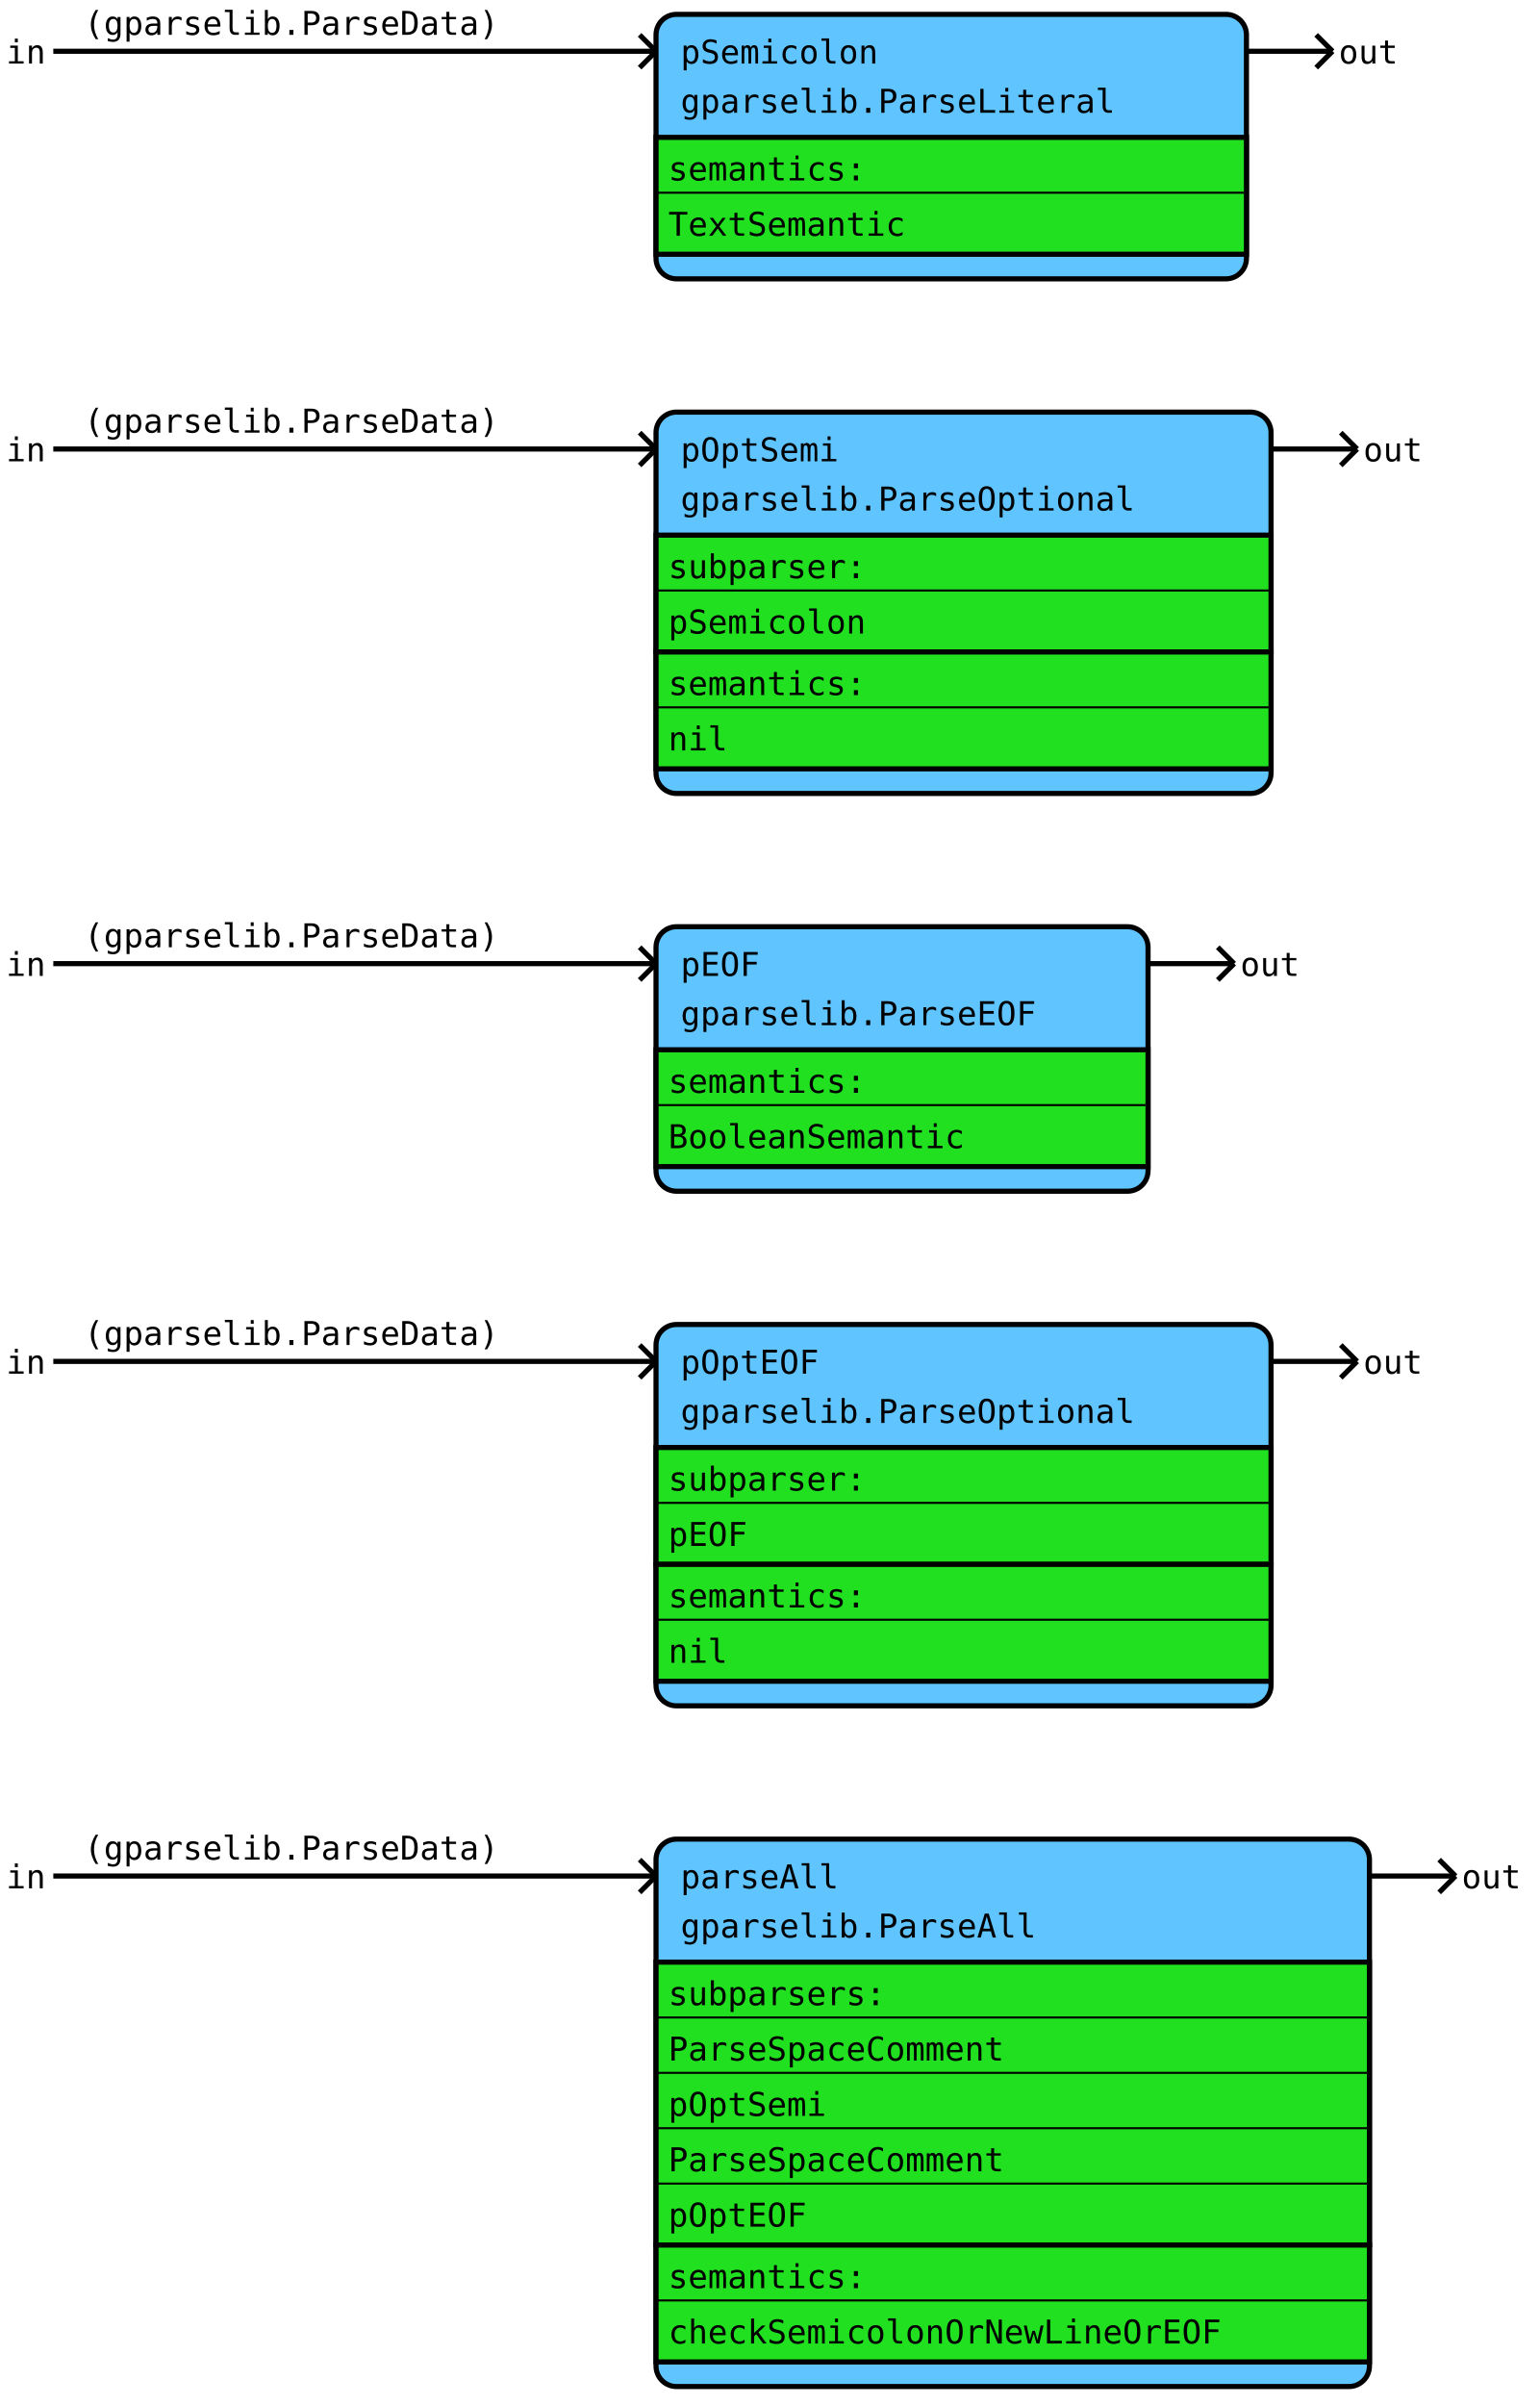
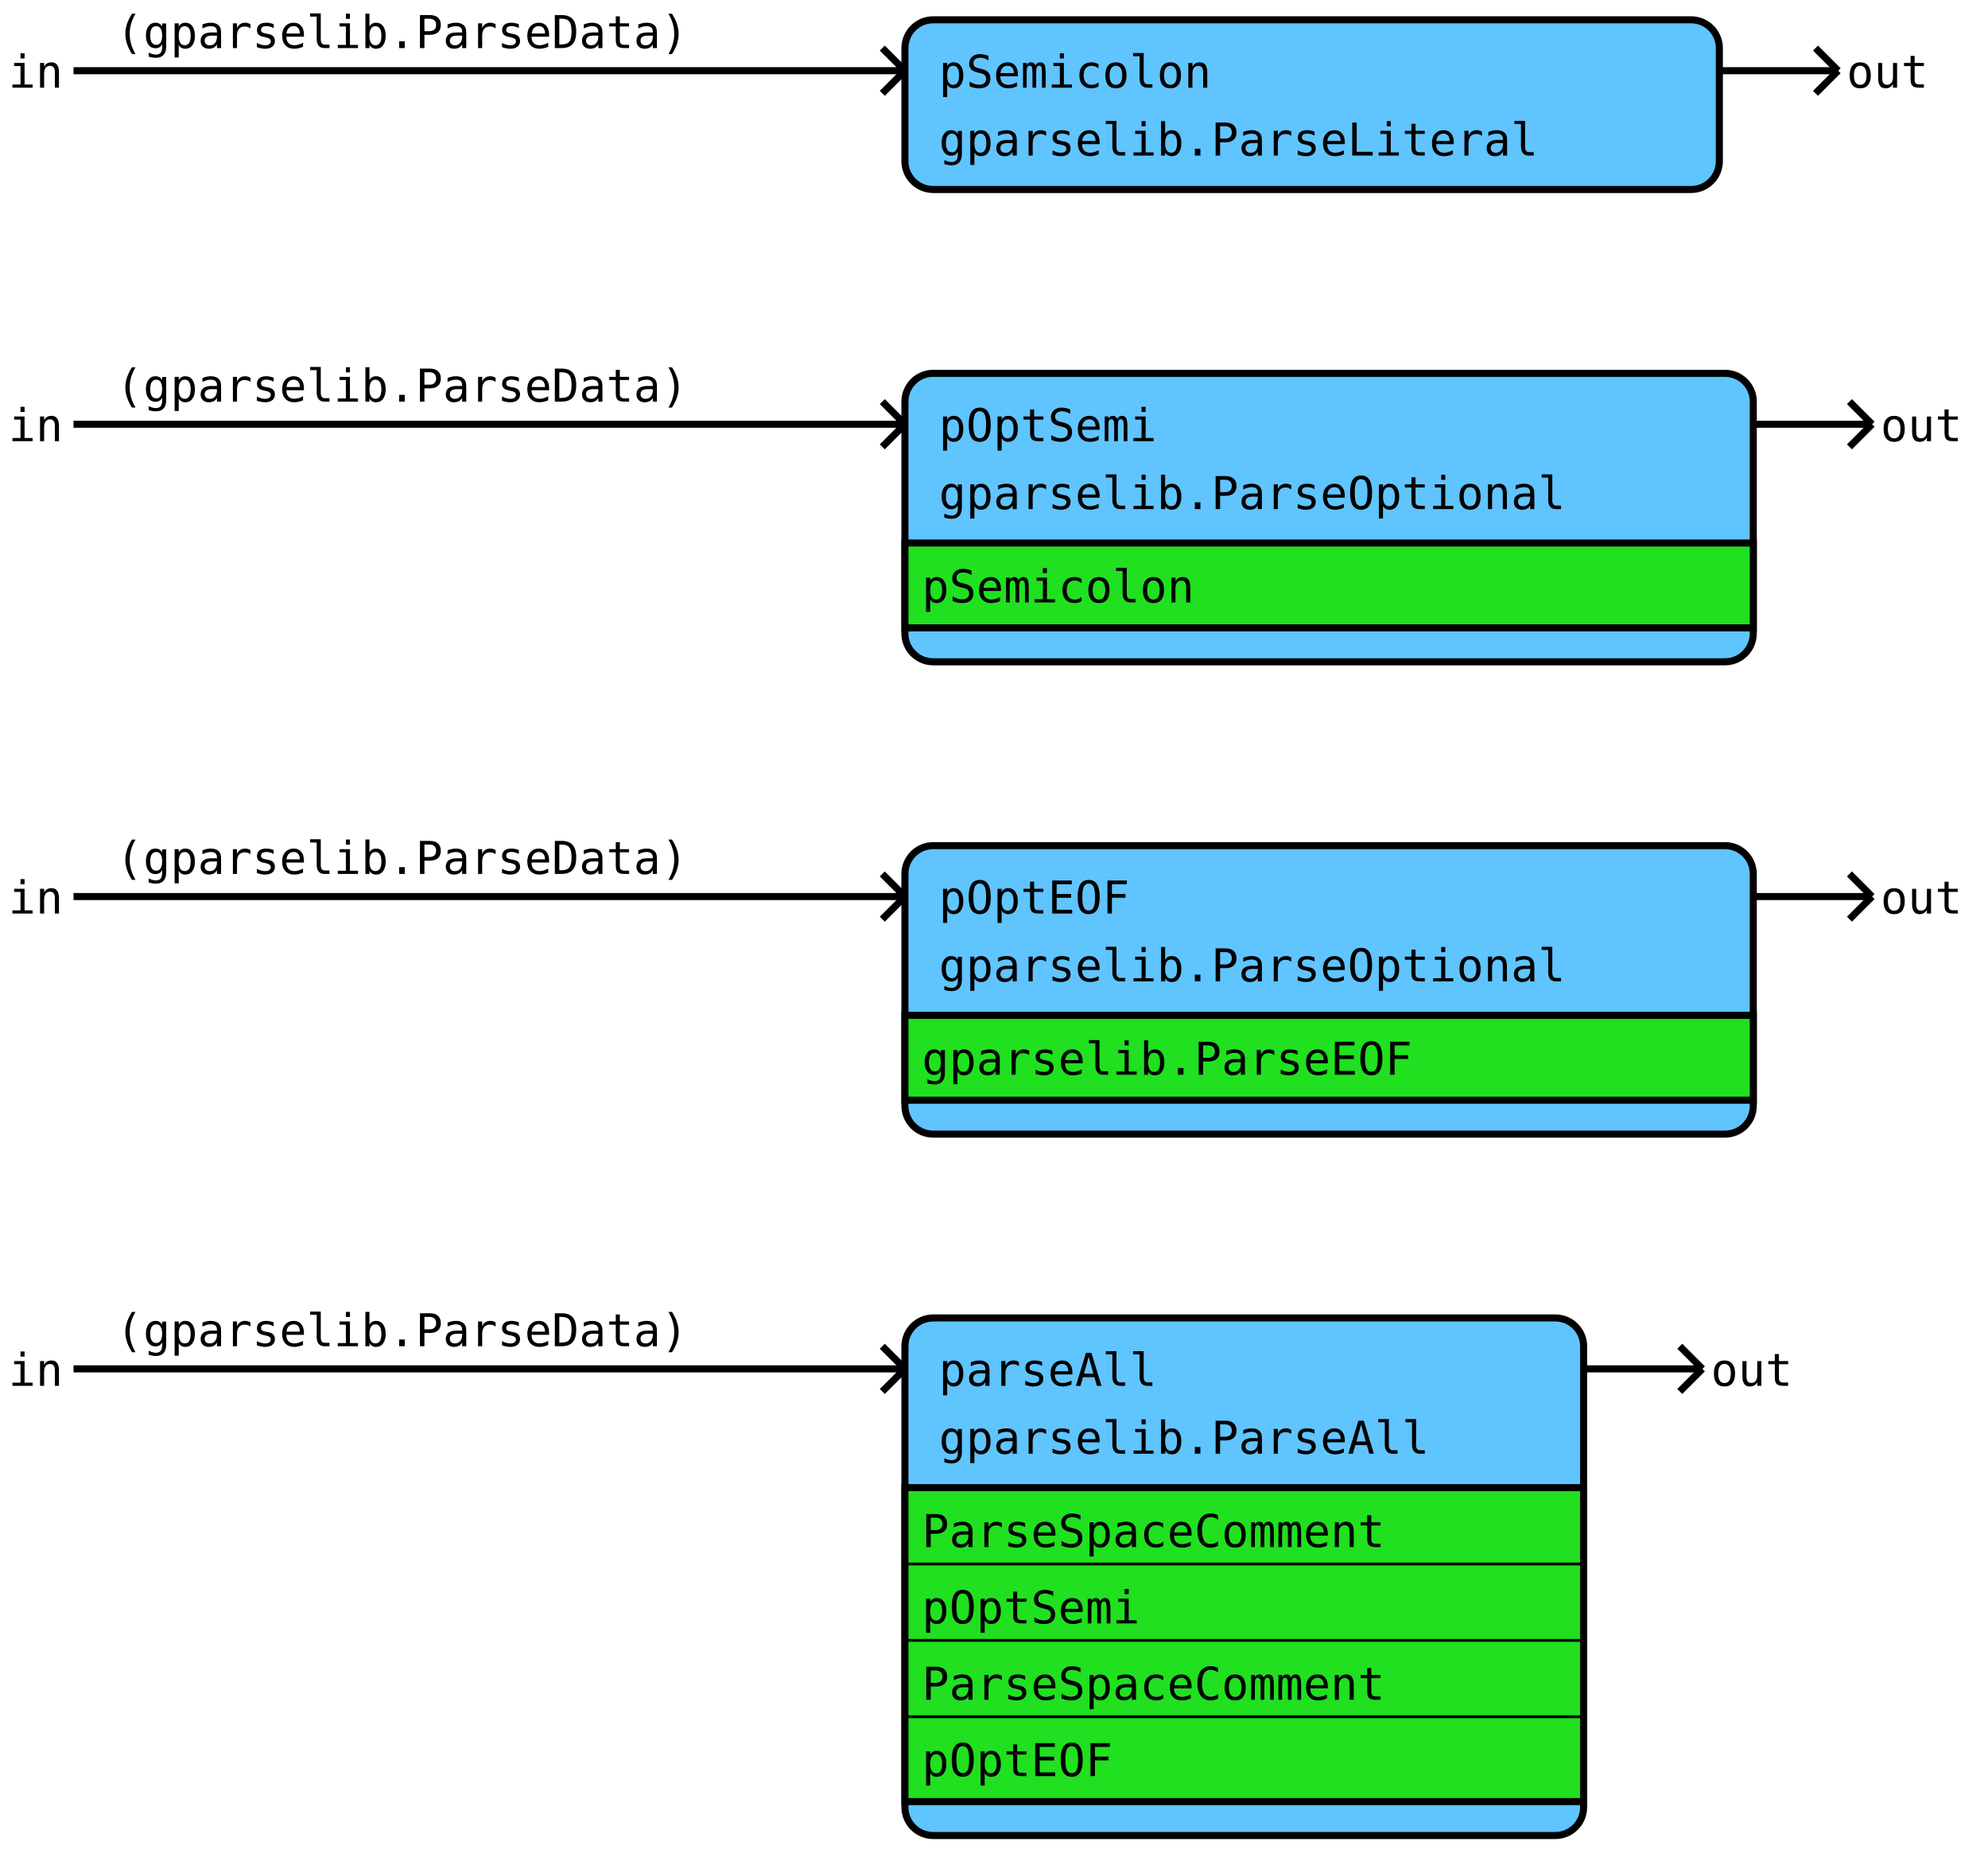
- <svg xmlns="http://www.w3.org/2000/svg" version="1.1" width="751px" height="1173px">
-   <rect fill="rgb(255,255,255)" fill-opacity="1" stroke="none" stroke-opacity="1" stroke-width="0.0" width="751" height="1173" x="0" y="0" />
+ <svg xmlns="http://www.w3.org/2000/svg" version="1.1" width="703px" height="658px">
+   <rect fill="rgb(255,255,255)" fill-opacity="1" stroke="none" stroke-opacity="1" stroke-width="0.0" width="703" height="658" x="0" y="0" />
  <line stroke="rgb(0,0,0)" stroke-opacity="1.0" stroke-width="2.5" x1="26" y1="25" x2="320" y2="25" />
  <line stroke="rgb(0,0,0)" stroke-opacity="1.0" stroke-width="2.5" x1="312" y1="17" x2="320" y2="25" />
  <line stroke="rgb(0,0,0)" stroke-opacity="1.0" stroke-width="2.5" x1="312" y1="33" x2="320" y2="25" />
  <line stroke="rgb(0,0,0)" stroke-opacity="1.0" stroke-width="2.5" x1="608" y1="25" x2="650" y2="25" />
  <line stroke="rgb(0,0,0)" stroke-opacity="1.0" stroke-width="2.5" x1="642" y1="17" x2="650" y2="25" />
  <line stroke="rgb(0,0,0)" stroke-opacity="1.0" stroke-width="2.5" x1="642" y1="33" x2="650" y2="25" />
-   <line stroke="rgb(0,0,0)" stroke-opacity="1.0" stroke-width="2.5" x1="26" y1="219" x2="320" y2="219" />
-   <line stroke="rgb(0,0,0)" stroke-opacity="1.0" stroke-width="2.5" x1="312" y1="211" x2="320" y2="219" />
-   <line stroke="rgb(0,0,0)" stroke-opacity="1.0" stroke-width="2.5" x1="312" y1="227" x2="320" y2="219" />
-   <line stroke="rgb(0,0,0)" stroke-opacity="1.0" stroke-width="2.5" x1="620" y1="219" x2="662" y2="219" />
-   <line stroke="rgb(0,0,0)" stroke-opacity="1.0" stroke-width="2.5" x1="654" y1="211" x2="662" y2="219" />
-   <line stroke="rgb(0,0,0)" stroke-opacity="1.0" stroke-width="2.5" x1="654" y1="227" x2="662" y2="219" />
-   <line stroke="rgb(0,0,0)" stroke-opacity="1.0" stroke-width="2.5" x1="26" y1="470" x2="320" y2="470" />
-   <line stroke="rgb(0,0,0)" stroke-opacity="1.0" stroke-width="2.5" x1="312" y1="462" x2="320" y2="470" />
-   <line stroke="rgb(0,0,0)" stroke-opacity="1.0" stroke-width="2.5" x1="312" y1="478" x2="320" y2="470" />
-   <line stroke="rgb(0,0,0)" stroke-opacity="1.0" stroke-width="2.5" x1="560" y1="470" x2="602" y2="470" />
-   <line stroke="rgb(0,0,0)" stroke-opacity="1.0" stroke-width="2.5" x1="594" y1="462" x2="602" y2="470" />
-   <line stroke="rgb(0,0,0)" stroke-opacity="1.0" stroke-width="2.5" x1="594" y1="478" x2="602" y2="470" />
-   <line stroke="rgb(0,0,0)" stroke-opacity="1.0" stroke-width="2.5" x1="26" y1="664" x2="320" y2="664" />
-   <line stroke="rgb(0,0,0)" stroke-opacity="1.0" stroke-width="2.5" x1="312" y1="656" x2="320" y2="664" />
-   <line stroke="rgb(0,0,0)" stroke-opacity="1.0" stroke-width="2.5" x1="312" y1="672" x2="320" y2="664" />
-   <line stroke="rgb(0,0,0)" stroke-opacity="1.0" stroke-width="2.5" x1="620" y1="664" x2="662" y2="664" />
-   <line stroke="rgb(0,0,0)" stroke-opacity="1.0" stroke-width="2.5" x1="654" y1="656" x2="662" y2="664" />
-   <line stroke="rgb(0,0,0)" stroke-opacity="1.0" stroke-width="2.5" x1="654" y1="672" x2="662" y2="664" />
-   <line stroke="rgb(0,0,0)" stroke-opacity="1.0" stroke-width="2.5" x1="26" y1="915" x2="320" y2="915" />
-   <line stroke="rgb(0,0,0)" stroke-opacity="1.0" stroke-width="2.5" x1="312" y1="907" x2="320" y2="915" />
-   <line stroke="rgb(0,0,0)" stroke-opacity="1.0" stroke-width="2.5" x1="312" y1="923" x2="320" y2="915" />
-   <line stroke="rgb(0,0,0)" stroke-opacity="1.0" stroke-width="2.5" x1="668" y1="915" x2="710" y2="915" />
-   <line stroke="rgb(0,0,0)" stroke-opacity="1.0" stroke-width="2.5" x1="702" y1="907" x2="710" y2="915" />
-   <line stroke="rgb(0,0,0)" stroke-opacity="1.0" stroke-width="2.5" x1="702" y1="923" x2="710" y2="915" />
-   <rect fill="rgb(96,196,255)" fill-opacity="1.0" stroke="rgb(0,0,0)" stroke-opacity="1.0" stroke-width="2.5" width="288" height="129" x="320" y="7" rx="10" ry="10" />
-   <rect fill="rgb(32,224,32)" fill-opacity="1.0" stroke="rgb(0,0,0)" stroke-opacity="1.0" stroke-width="2.5" width="288" height="57" x="320" y="67" />
-   <rect fill="rgb(96,196,255)" fill-opacity="1.0" stroke="rgb(0,0,0)" stroke-opacity="1.0" stroke-width="2.5" width="300" height="186" x="320" y="201" rx="10" ry="10" />
-   <rect fill="rgb(32,224,32)" fill-opacity="1.0" stroke="rgb(0,0,0)" stroke-opacity="1.0" stroke-width="2.5" width="300" height="57" x="320" y="261" />
-   <rect fill="rgb(32,224,32)" fill-opacity="1.0" stroke="rgb(0,0,0)" stroke-opacity="1.0" stroke-width="2.5" width="300" height="57" x="320" y="318" />
-   <rect fill="rgb(96,196,255)" fill-opacity="1.0" stroke="rgb(0,0,0)" stroke-opacity="1.0" stroke-width="2.5" width="240" height="129" x="320" y="452" rx="10" ry="10" />
-   <rect fill="rgb(32,224,32)" fill-opacity="1.0" stroke="rgb(0,0,0)" stroke-opacity="1.0" stroke-width="2.5" width="240" height="57" x="320" y="512" />
-   <rect fill="rgb(96,196,255)" fill-opacity="1.0" stroke="rgb(0,0,0)" stroke-opacity="1.0" stroke-width="2.5" width="300" height="186" x="320" y="646" rx="10" ry="10" />
-   <rect fill="rgb(32,224,32)" fill-opacity="1.0" stroke="rgb(0,0,0)" stroke-opacity="1.0" stroke-width="2.5" width="300" height="57" x="320" y="706" />
-   <rect fill="rgb(32,224,32)" fill-opacity="1.0" stroke="rgb(0,0,0)" stroke-opacity="1.0" stroke-width="2.5" width="300" height="57" x="320" y="763" />
-   <rect fill="rgb(96,196,255)" fill-opacity="1.0" stroke="rgb(0,0,0)" stroke-opacity="1.0" stroke-width="2.5" width="348" height="267" x="320" y="897" rx="10" ry="10" />
-   <rect fill="rgb(32,224,32)" fill-opacity="1.0" stroke="rgb(0,0,0)" stroke-opacity="1.0" stroke-width="2.5" width="348" height="138" x="320" y="957" />
-   <rect fill="rgb(32,224,32)" fill-opacity="1.0" stroke="rgb(0,0,0)" stroke-opacity="1.0" stroke-width="2.5" width="348" height="57" x="320" y="1095" />
-   <line stroke="rgb(0,0,0)" stroke-opacity="1.0" stroke-width="1.0" x1="320" y1="94" x2="608" y2="94" />
-   <line stroke="rgb(0,0,0)" stroke-opacity="1.0" stroke-width="1.0" x1="320" y1="288" x2="620" y2="288" />
-   <line stroke="rgb(0,0,0)" stroke-opacity="1.0" stroke-width="1.0" x1="320" y1="345" x2="620" y2="345" />
-   <line stroke="rgb(0,0,0)" stroke-opacity="1.0" stroke-width="1.0" x1="320" y1="539" x2="560" y2="539" />
-   <line stroke="rgb(0,0,0)" stroke-opacity="1.0" stroke-width="1.0" x1="320" y1="733" x2="620" y2="733" />
-   <line stroke="rgb(0,0,0)" stroke-opacity="1.0" stroke-width="1.0" x1="320" y1="790" x2="620" y2="790" />
-   <line stroke="rgb(0,0,0)" stroke-opacity="1.0" stroke-width="1.0" x1="320" y1="984" x2="668" y2="984" />
-   <line stroke="rgb(0,0,0)" stroke-opacity="1.0" stroke-width="1.0" x1="320" y1="1011" x2="668" y2="1011" />
-   <line stroke="rgb(0,0,0)" stroke-opacity="1.0" stroke-width="1.0" x1="320" y1="1038" x2="668" y2="1038" />
-   <line stroke="rgb(0,0,0)" stroke-opacity="1.0" stroke-width="1.0" x1="320" y1="1065" x2="668" y2="1065" />
-   <line stroke="rgb(0,0,0)" stroke-opacity="1.0" stroke-width="1.0" x1="320" y1="1122" x2="668" y2="1122" />
+   <line stroke="rgb(0,0,0)" stroke-opacity="1.0" stroke-width="2.5" x1="26" y1="150" x2="320" y2="150" />
+   <line stroke="rgb(0,0,0)" stroke-opacity="1.0" stroke-width="2.5" x1="312" y1="142" x2="320" y2="150" />
+   <line stroke="rgb(0,0,0)" stroke-opacity="1.0" stroke-width="2.5" x1="312" y1="158" x2="320" y2="150" />
+   <line stroke="rgb(0,0,0)" stroke-opacity="1.0" stroke-width="2.5" x1="620" y1="150" x2="662" y2="150" />
+   <line stroke="rgb(0,0,0)" stroke-opacity="1.0" stroke-width="2.5" x1="654" y1="142" x2="662" y2="150" />
+   <line stroke="rgb(0,0,0)" stroke-opacity="1.0" stroke-width="2.5" x1="654" y1="158" x2="662" y2="150" />
+   <line stroke="rgb(0,0,0)" stroke-opacity="1.0" stroke-width="2.5" x1="26" y1="317" x2="320" y2="317" />
+   <line stroke="rgb(0,0,0)" stroke-opacity="1.0" stroke-width="2.5" x1="312" y1="309" x2="320" y2="317" />
+   <line stroke="rgb(0,0,0)" stroke-opacity="1.0" stroke-width="2.5" x1="312" y1="325" x2="320" y2="317" />
+   <line stroke="rgb(0,0,0)" stroke-opacity="1.0" stroke-width="2.5" x1="620" y1="317" x2="662" y2="317" />
+   <line stroke="rgb(0,0,0)" stroke-opacity="1.0" stroke-width="2.5" x1="654" y1="309" x2="662" y2="317" />
+   <line stroke="rgb(0,0,0)" stroke-opacity="1.0" stroke-width="2.5" x1="654" y1="325" x2="662" y2="317" />
+   <line stroke="rgb(0,0,0)" stroke-opacity="1.0" stroke-width="2.5" x1="26" y1="484" x2="320" y2="484" />
+   <line stroke="rgb(0,0,0)" stroke-opacity="1.0" stroke-width="2.5" x1="312" y1="476" x2="320" y2="484" />
+   <line stroke="rgb(0,0,0)" stroke-opacity="1.0" stroke-width="2.5" x1="312" y1="492" x2="320" y2="484" />
+   <line stroke="rgb(0,0,0)" stroke-opacity="1.0" stroke-width="2.5" x1="560" y1="484" x2="602" y2="484" />
+   <line stroke="rgb(0,0,0)" stroke-opacity="1.0" stroke-width="2.5" x1="594" y1="476" x2="602" y2="484" />
+   <line stroke="rgb(0,0,0)" stroke-opacity="1.0" stroke-width="2.5" x1="594" y1="492" x2="602" y2="484" />
+   <rect fill="rgb(96,196,255)" fill-opacity="1.0" stroke="rgb(0,0,0)" stroke-opacity="1.0" stroke-width="2.5" width="288" height="60" x="320" y="7" rx="10" ry="10" />
+   <rect fill="rgb(96,196,255)" fill-opacity="1.0" stroke="rgb(0,0,0)" stroke-opacity="1.0" stroke-width="2.5" width="300" height="102" x="320" y="132" rx="10" ry="10" />
+   <rect fill="rgb(32,224,32)" fill-opacity="1.0" stroke="rgb(0,0,0)" stroke-opacity="1.0" stroke-width="2.5" width="300" height="30" x="320" y="192" />
+   <rect fill="rgb(96,196,255)" fill-opacity="1.0" stroke="rgb(0,0,0)" stroke-opacity="1.0" stroke-width="2.5" width="300" height="102" x="320" y="299" rx="10" ry="10" />
+   <rect fill="rgb(32,224,32)" fill-opacity="1.0" stroke="rgb(0,0,0)" stroke-opacity="1.0" stroke-width="2.5" width="300" height="30" x="320" y="359" />
+   <rect fill="rgb(96,196,255)" fill-opacity="1.0" stroke="rgb(0,0,0)" stroke-opacity="1.0" stroke-width="2.5" width="240" height="183" x="320" y="466" rx="10" ry="10" />
+   <rect fill="rgb(32,224,32)" fill-opacity="1.0" stroke="rgb(0,0,0)" stroke-opacity="1.0" stroke-width="2.5" width="240" height="111" x="320" y="526" />
+   <line stroke="rgb(0,0,0)" stroke-opacity="1.0" stroke-width="1.0" x1="320" y1="553" x2="560" y2="553" />
+   <line stroke="rgb(0,0,0)" stroke-opacity="1.0" stroke-width="1.0" x1="320" y1="580" x2="560" y2="580" />
+   <line stroke="rgb(0,0,0)" stroke-opacity="1.0" stroke-width="1.0" x1="320" y1="607" x2="560" y2="607" />
  <text fill="rgb(0,0,0)" fill-opacity="1.0" font-family="monospace" font-size="16" x="3" y="31" textLength="22" lengthAdjust="spacingAndGlyphs" xml:space="preserve">in</text>
  <text fill="rgb(0,0,0)" fill-opacity="1.0" font-family="monospace" font-size="16" x="41" y="17" textLength="252" lengthAdjust="spacingAndGlyphs" xml:space="preserve">(gparselib.ParseData)</text>
  <text fill="rgb(0,0,0)" fill-opacity="1.0" font-family="monospace" font-size="16" x="332" y="31" textLength="120" lengthAdjust="spacingAndGlyphs" xml:space="preserve">pSemicolon</text>
  <text fill="rgb(0,0,0)" fill-opacity="1.0" font-family="monospace" font-size="16" x="332" y="55" textLength="264" lengthAdjust="spacingAndGlyphs" xml:space="preserve">gparselib.ParseLiteral</text>
-   <text fill="rgb(0,0,0)" fill-opacity="1.0" font-family="monospace" font-size="16" x="326" y="88" textLength="120" lengthAdjust="spacingAndGlyphs" xml:space="preserve">semantics:</text>
-   <text fill="rgb(0,0,0)" fill-opacity="1.0" font-family="monospace" font-size="16" x="326" y="115" textLength="144" lengthAdjust="spacingAndGlyphs" xml:space="preserve">TextSemantic</text>
  <text fill="rgb(0,0,0)" fill-opacity="1.0" font-family="monospace" font-size="16" x="653" y="31" textLength="34" lengthAdjust="spacingAndGlyphs" xml:space="preserve">out</text>
-   <text fill="rgb(0,0,0)" fill-opacity="1.0" font-family="monospace" font-size="16" x="3" y="225" textLength="22" lengthAdjust="spacingAndGlyphs" xml:space="preserve">in</text>
-   <text fill="rgb(0,0,0)" fill-opacity="1.0" font-family="monospace" font-size="16" x="41" y="211" textLength="252" lengthAdjust="spacingAndGlyphs" xml:space="preserve">(gparselib.ParseData)</text>
-   <text fill="rgb(0,0,0)" fill-opacity="1.0" font-family="monospace" font-size="16" x="332" y="225" textLength="96" lengthAdjust="spacingAndGlyphs" xml:space="preserve">pOptSemi</text>
-   <text fill="rgb(0,0,0)" fill-opacity="1.0" font-family="monospace" font-size="16" x="332" y="249" textLength="276" lengthAdjust="spacingAndGlyphs" xml:space="preserve">gparselib.ParseOptional</text>
-   <text fill="rgb(0,0,0)" fill-opacity="1.0" font-family="monospace" font-size="16" x="326" y="282" textLength="120" lengthAdjust="spacingAndGlyphs" xml:space="preserve">subparser:</text>
-   <text fill="rgb(0,0,0)" fill-opacity="1.0" font-family="monospace" font-size="16" x="326" y="309" textLength="120" lengthAdjust="spacingAndGlyphs" xml:space="preserve">pSemicolon</text>
-   <text fill="rgb(0,0,0)" fill-opacity="1.0" font-family="monospace" font-size="16" x="326" y="339" textLength="120" lengthAdjust="spacingAndGlyphs" xml:space="preserve">semantics:</text>
-   <text fill="rgb(0,0,0)" fill-opacity="1.0" font-family="monospace" font-size="16" x="326" y="366" textLength="36" lengthAdjust="spacingAndGlyphs" xml:space="preserve">nil</text>
-   <text fill="rgb(0,0,0)" fill-opacity="1.0" font-family="monospace" font-size="16" x="665" y="225" textLength="34" lengthAdjust="spacingAndGlyphs" xml:space="preserve">out</text>
-   <text fill="rgb(0,0,0)" fill-opacity="1.0" font-family="monospace" font-size="16" x="3" y="476" textLength="22" lengthAdjust="spacingAndGlyphs" xml:space="preserve">in</text>
-   <text fill="rgb(0,0,0)" fill-opacity="1.0" font-family="monospace" font-size="16" x="41" y="462" textLength="252" lengthAdjust="spacingAndGlyphs" xml:space="preserve">(gparselib.ParseData)</text>
-   <text fill="rgb(0,0,0)" fill-opacity="1.0" font-family="monospace" font-size="16" x="332" y="476" textLength="48" lengthAdjust="spacingAndGlyphs" xml:space="preserve">pEOF</text>
-   <text fill="rgb(0,0,0)" fill-opacity="1.0" font-family="monospace" font-size="16" x="332" y="500" textLength="216" lengthAdjust="spacingAndGlyphs" xml:space="preserve">gparselib.ParseEOF</text>
-   <text fill="rgb(0,0,0)" fill-opacity="1.0" font-family="monospace" font-size="16" x="326" y="533" textLength="120" lengthAdjust="spacingAndGlyphs" xml:space="preserve">semantics:</text>
-   <text fill="rgb(0,0,0)" fill-opacity="1.0" font-family="monospace" font-size="16" x="326" y="560" textLength="180" lengthAdjust="spacingAndGlyphs" xml:space="preserve">BooleanSemantic</text>
-   <text fill="rgb(0,0,0)" fill-opacity="1.0" font-family="monospace" font-size="16" x="605" y="476" textLength="34" lengthAdjust="spacingAndGlyphs" xml:space="preserve">out</text>
-   <text fill="rgb(0,0,0)" fill-opacity="1.0" font-family="monospace" font-size="16" x="3" y="670" textLength="22" lengthAdjust="spacingAndGlyphs" xml:space="preserve">in</text>
-   <text fill="rgb(0,0,0)" fill-opacity="1.0" font-family="monospace" font-size="16" x="41" y="656" textLength="252" lengthAdjust="spacingAndGlyphs" xml:space="preserve">(gparselib.ParseData)</text>
-   <text fill="rgb(0,0,0)" fill-opacity="1.0" font-family="monospace" font-size="16" x="332" y="670" textLength="84" lengthAdjust="spacingAndGlyphs" xml:space="preserve">pOptEOF</text>
-   <text fill="rgb(0,0,0)" fill-opacity="1.0" font-family="monospace" font-size="16" x="332" y="694" textLength="276" lengthAdjust="spacingAndGlyphs" xml:space="preserve">gparselib.ParseOptional</text>
-   <text fill="rgb(0,0,0)" fill-opacity="1.0" font-family="monospace" font-size="16" x="326" y="727" textLength="120" lengthAdjust="spacingAndGlyphs" xml:space="preserve">subparser:</text>
-   <text fill="rgb(0,0,0)" fill-opacity="1.0" font-family="monospace" font-size="16" x="326" y="754" textLength="48" lengthAdjust="spacingAndGlyphs" xml:space="preserve">pEOF</text>
-   <text fill="rgb(0,0,0)" fill-opacity="1.0" font-family="monospace" font-size="16" x="326" y="784" textLength="120" lengthAdjust="spacingAndGlyphs" xml:space="preserve">semantics:</text>
-   <text fill="rgb(0,0,0)" fill-opacity="1.0" font-family="monospace" font-size="16" x="326" y="811" textLength="36" lengthAdjust="spacingAndGlyphs" xml:space="preserve">nil</text>
-   <text fill="rgb(0,0,0)" fill-opacity="1.0" font-family="monospace" font-size="16" x="665" y="670" textLength="34" lengthAdjust="spacingAndGlyphs" xml:space="preserve">out</text>
-   <text fill="rgb(0,0,0)" fill-opacity="1.0" font-family="monospace" font-size="16" x="3" y="921" textLength="22" lengthAdjust="spacingAndGlyphs" xml:space="preserve">in</text>
-   <text fill="rgb(0,0,0)" fill-opacity="1.0" font-family="monospace" font-size="16" x="41" y="907" textLength="252" lengthAdjust="spacingAndGlyphs" xml:space="preserve">(gparselib.ParseData)</text>
-   <text fill="rgb(0,0,0)" fill-opacity="1.0" font-family="monospace" font-size="16" x="332" y="921" textLength="96" lengthAdjust="spacingAndGlyphs" xml:space="preserve">parseAll</text>
-   <text fill="rgb(0,0,0)" fill-opacity="1.0" font-family="monospace" font-size="16" x="332" y="945" textLength="216" lengthAdjust="spacingAndGlyphs" xml:space="preserve">gparselib.ParseAll</text>
-   <text fill="rgb(0,0,0)" fill-opacity="1.0" font-family="monospace" font-size="16" x="326" y="978" textLength="132" lengthAdjust="spacingAndGlyphs" xml:space="preserve">subparsers:</text>
-   <text fill="rgb(0,0,0)" fill-opacity="1.0" font-family="monospace" font-size="16" x="326" y="1005" textLength="204" lengthAdjust="spacingAndGlyphs" xml:space="preserve">ParseSpaceComment</text>
-   <text fill="rgb(0,0,0)" fill-opacity="1.0" font-family="monospace" font-size="16" x="326" y="1032" textLength="96" lengthAdjust="spacingAndGlyphs" xml:space="preserve">pOptSemi</text>
-   <text fill="rgb(0,0,0)" fill-opacity="1.0" font-family="monospace" font-size="16" x="326" y="1059" textLength="204" lengthAdjust="spacingAndGlyphs" xml:space="preserve">ParseSpaceComment</text>
-   <text fill="rgb(0,0,0)" fill-opacity="1.0" font-family="monospace" font-size="16" x="326" y="1086" textLength="84" lengthAdjust="spacingAndGlyphs" xml:space="preserve">pOptEOF</text>
-   <text fill="rgb(0,0,0)" fill-opacity="1.0" font-family="monospace" font-size="16" x="326" y="1116" textLength="120" lengthAdjust="spacingAndGlyphs" xml:space="preserve">semantics:</text>
-   <text fill="rgb(0,0,0)" fill-opacity="1.0" font-family="monospace" font-size="16" x="326" y="1143" textLength="336" lengthAdjust="spacingAndGlyphs" xml:space="preserve">checkSemicolonOrNewLineOrEOF</text>
-   <text fill="rgb(0,0,0)" fill-opacity="1.0" font-family="monospace" font-size="16" x="713" y="921" textLength="34" lengthAdjust="spacingAndGlyphs" xml:space="preserve">out</text>
+   <text fill="rgb(0,0,0)" fill-opacity="1.0" font-family="monospace" font-size="16" x="3" y="156" textLength="22" lengthAdjust="spacingAndGlyphs" xml:space="preserve">in</text>
+   <text fill="rgb(0,0,0)" fill-opacity="1.0" font-family="monospace" font-size="16" x="41" y="142" textLength="252" lengthAdjust="spacingAndGlyphs" xml:space="preserve">(gparselib.ParseData)</text>
+   <text fill="rgb(0,0,0)" fill-opacity="1.0" font-family="monospace" font-size="16" x="332" y="156" textLength="96" lengthAdjust="spacingAndGlyphs" xml:space="preserve">pOptSemi</text>
+   <text fill="rgb(0,0,0)" fill-opacity="1.0" font-family="monospace" font-size="16" x="332" y="180" textLength="276" lengthAdjust="spacingAndGlyphs" xml:space="preserve">gparselib.ParseOptional</text>
+   <text fill="rgb(0,0,0)" fill-opacity="1.0" font-family="monospace" font-size="16" x="326" y="213" textLength="120" lengthAdjust="spacingAndGlyphs" xml:space="preserve">pSemicolon</text>
+   <text fill="rgb(0,0,0)" fill-opacity="1.0" font-family="monospace" font-size="16" x="665" y="156" textLength="34" lengthAdjust="spacingAndGlyphs" xml:space="preserve">out</text>
+   <text fill="rgb(0,0,0)" fill-opacity="1.0" font-family="monospace" font-size="16" x="3" y="323" textLength="22" lengthAdjust="spacingAndGlyphs" xml:space="preserve">in</text>
+   <text fill="rgb(0,0,0)" fill-opacity="1.0" font-family="monospace" font-size="16" x="41" y="309" textLength="252" lengthAdjust="spacingAndGlyphs" xml:space="preserve">(gparselib.ParseData)</text>
+   <text fill="rgb(0,0,0)" fill-opacity="1.0" font-family="monospace" font-size="16" x="332" y="323" textLength="84" lengthAdjust="spacingAndGlyphs" xml:space="preserve">pOptEOF</text>
+   <text fill="rgb(0,0,0)" fill-opacity="1.0" font-family="monospace" font-size="16" x="332" y="347" textLength="276" lengthAdjust="spacingAndGlyphs" xml:space="preserve">gparselib.ParseOptional</text>
+   <text fill="rgb(0,0,0)" fill-opacity="1.0" font-family="monospace" font-size="16" x="326" y="380" textLength="216" lengthAdjust="spacingAndGlyphs" xml:space="preserve">gparselib.ParseEOF</text>
+   <text fill="rgb(0,0,0)" fill-opacity="1.0" font-family="monospace" font-size="16" x="665" y="323" textLength="34" lengthAdjust="spacingAndGlyphs" xml:space="preserve">out</text>
+   <text fill="rgb(0,0,0)" fill-opacity="1.0" font-family="monospace" font-size="16" x="3" y="490" textLength="22" lengthAdjust="spacingAndGlyphs" xml:space="preserve">in</text>
+   <text fill="rgb(0,0,0)" fill-opacity="1.0" font-family="monospace" font-size="16" x="41" y="476" textLength="252" lengthAdjust="spacingAndGlyphs" xml:space="preserve">(gparselib.ParseData)</text>
+   <text fill="rgb(0,0,0)" fill-opacity="1.0" font-family="monospace" font-size="16" x="332" y="490" textLength="96" lengthAdjust="spacingAndGlyphs" xml:space="preserve">parseAll</text>
+   <text fill="rgb(0,0,0)" fill-opacity="1.0" font-family="monospace" font-size="16" x="332" y="514" textLength="216" lengthAdjust="spacingAndGlyphs" xml:space="preserve">gparselib.ParseAll</text>
+   <text fill="rgb(0,0,0)" fill-opacity="1.0" font-family="monospace" font-size="16" x="326" y="547" textLength="204" lengthAdjust="spacingAndGlyphs" xml:space="preserve">ParseSpaceComment</text>
+   <text fill="rgb(0,0,0)" fill-opacity="1.0" font-family="monospace" font-size="16" x="326" y="574" textLength="96" lengthAdjust="spacingAndGlyphs" xml:space="preserve">pOptSemi</text>
+   <text fill="rgb(0,0,0)" fill-opacity="1.0" font-family="monospace" font-size="16" x="326" y="601" textLength="204" lengthAdjust="spacingAndGlyphs" xml:space="preserve">ParseSpaceComment</text>
+   <text fill="rgb(0,0,0)" fill-opacity="1.0" font-family="monospace" font-size="16" x="326" y="628" textLength="84" lengthAdjust="spacingAndGlyphs" xml:space="preserve">pOptEOF</text>
+   <text fill="rgb(0,0,0)" fill-opacity="1.0" font-family="monospace" font-size="16" x="605" y="490" textLength="34" lengthAdjust="spacingAndGlyphs" xml:space="preserve">out</text>
</svg>
